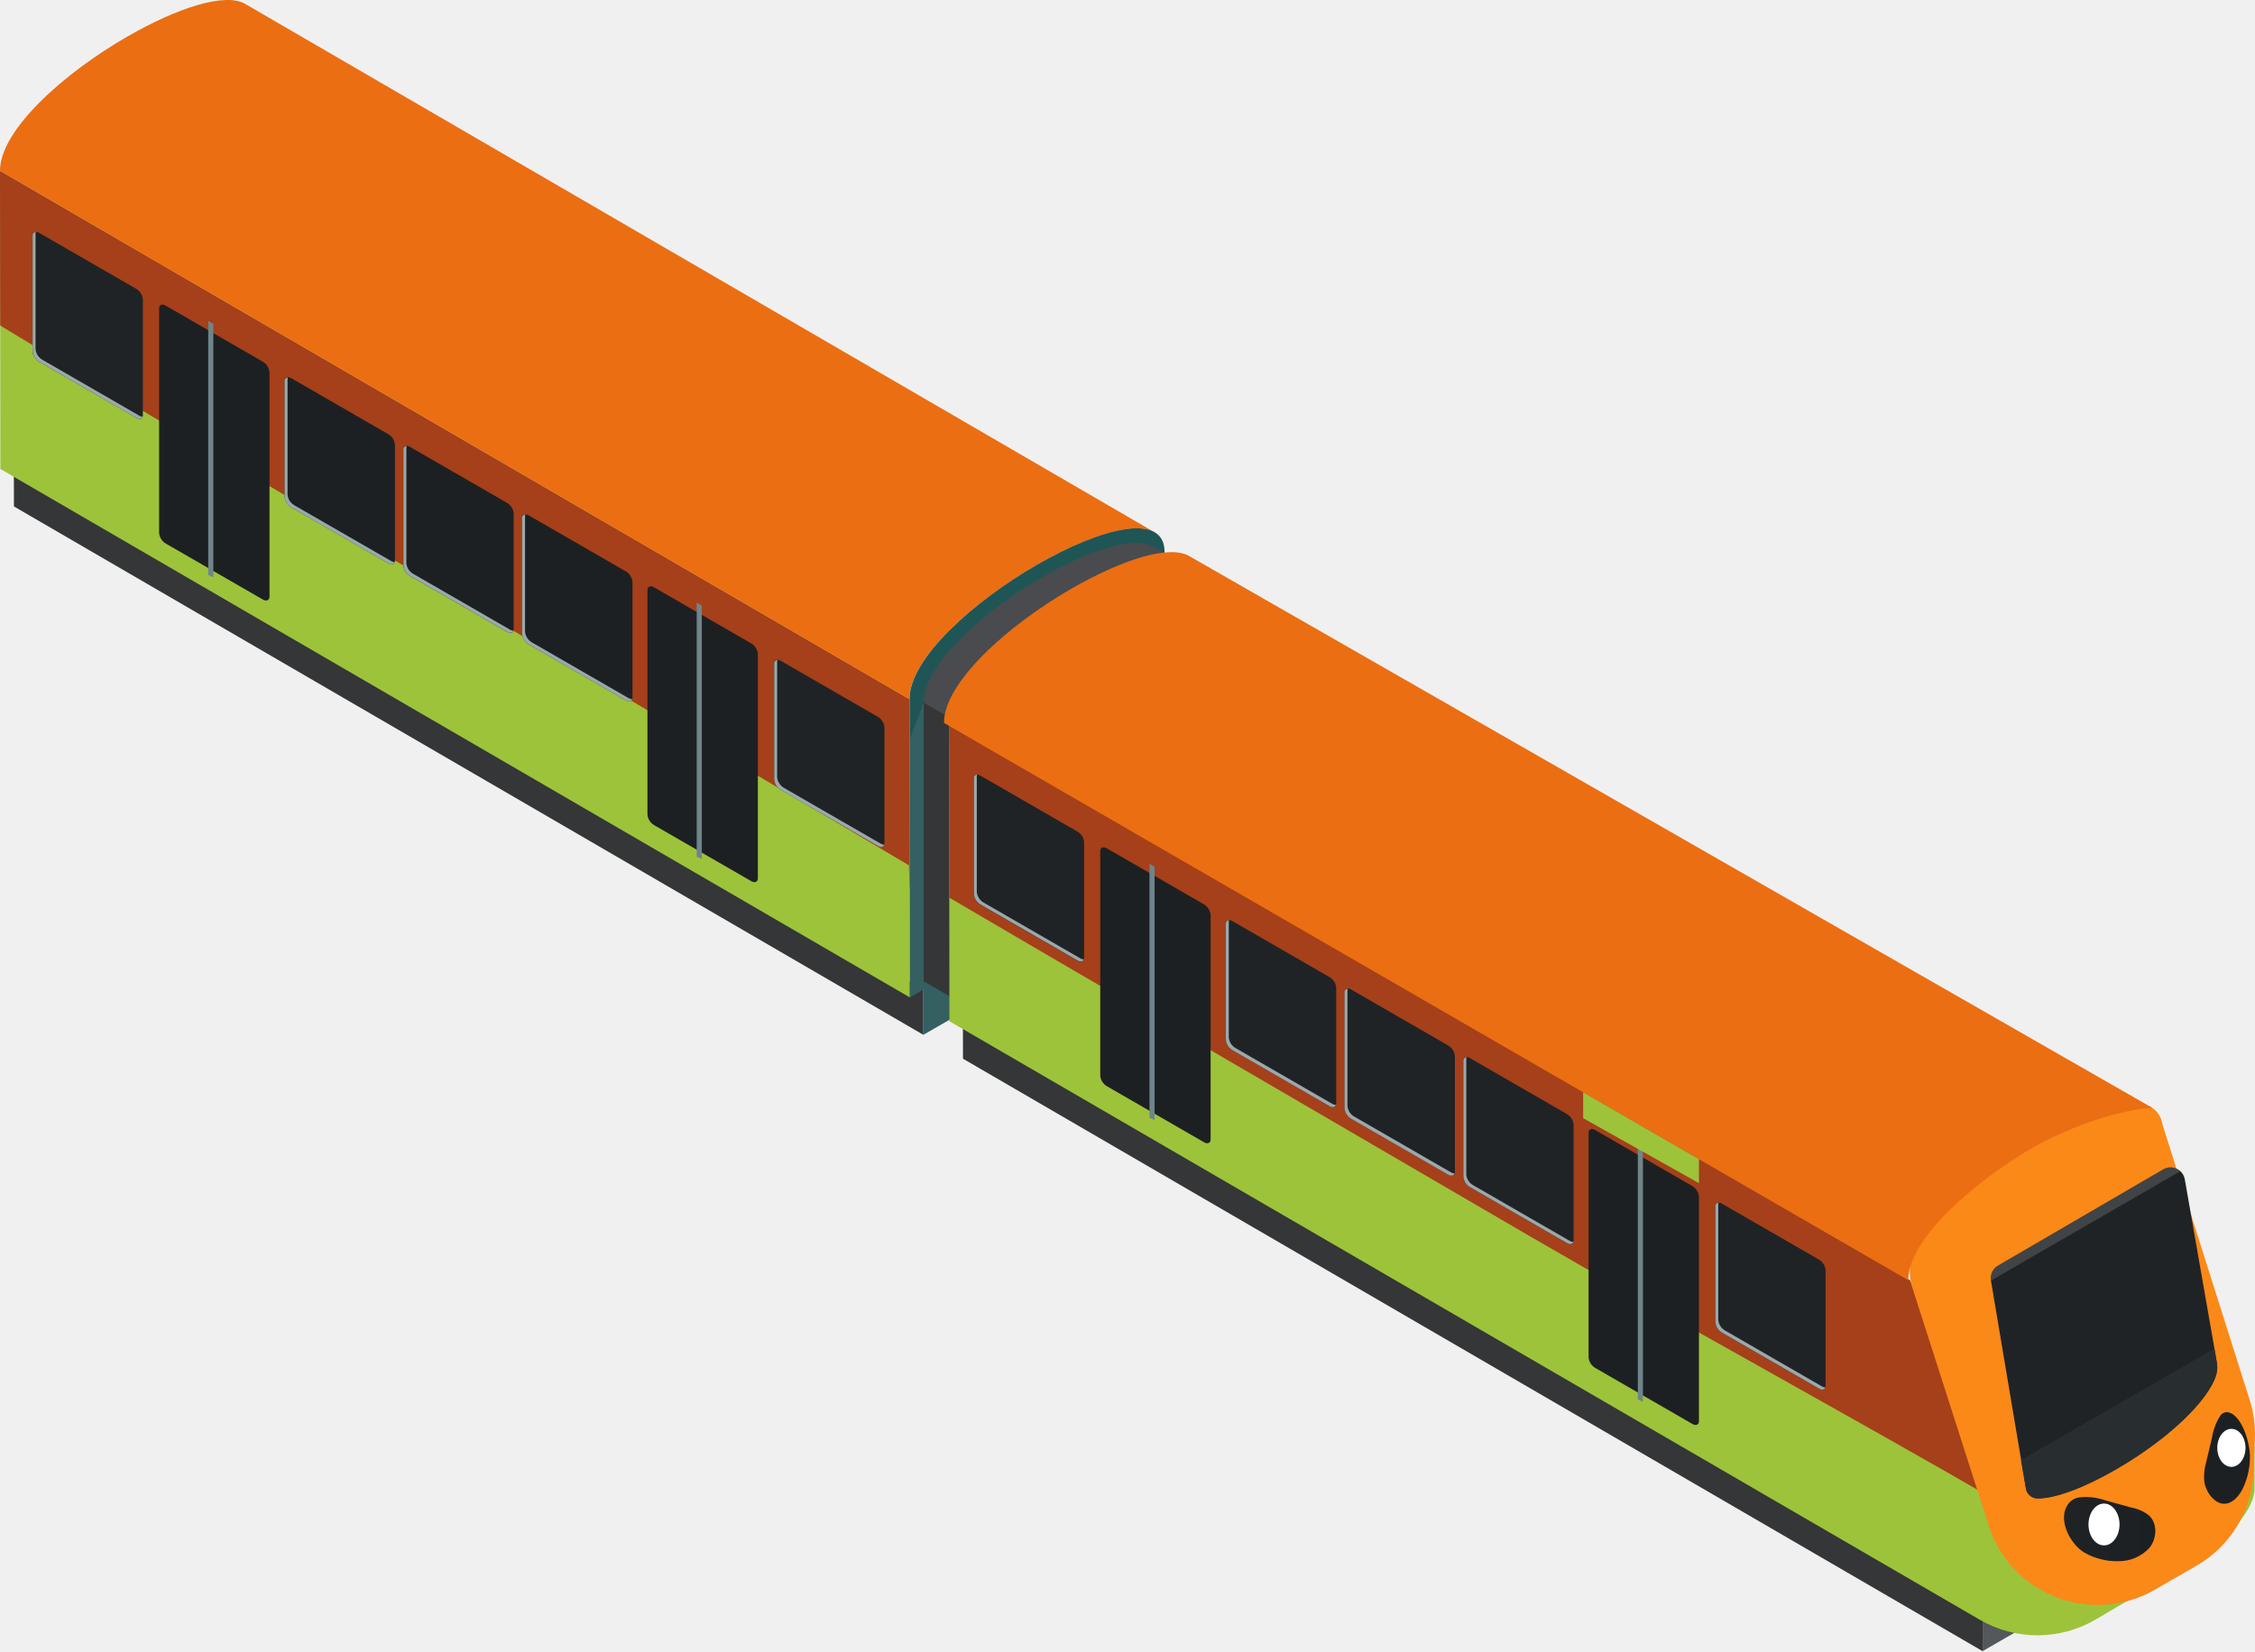
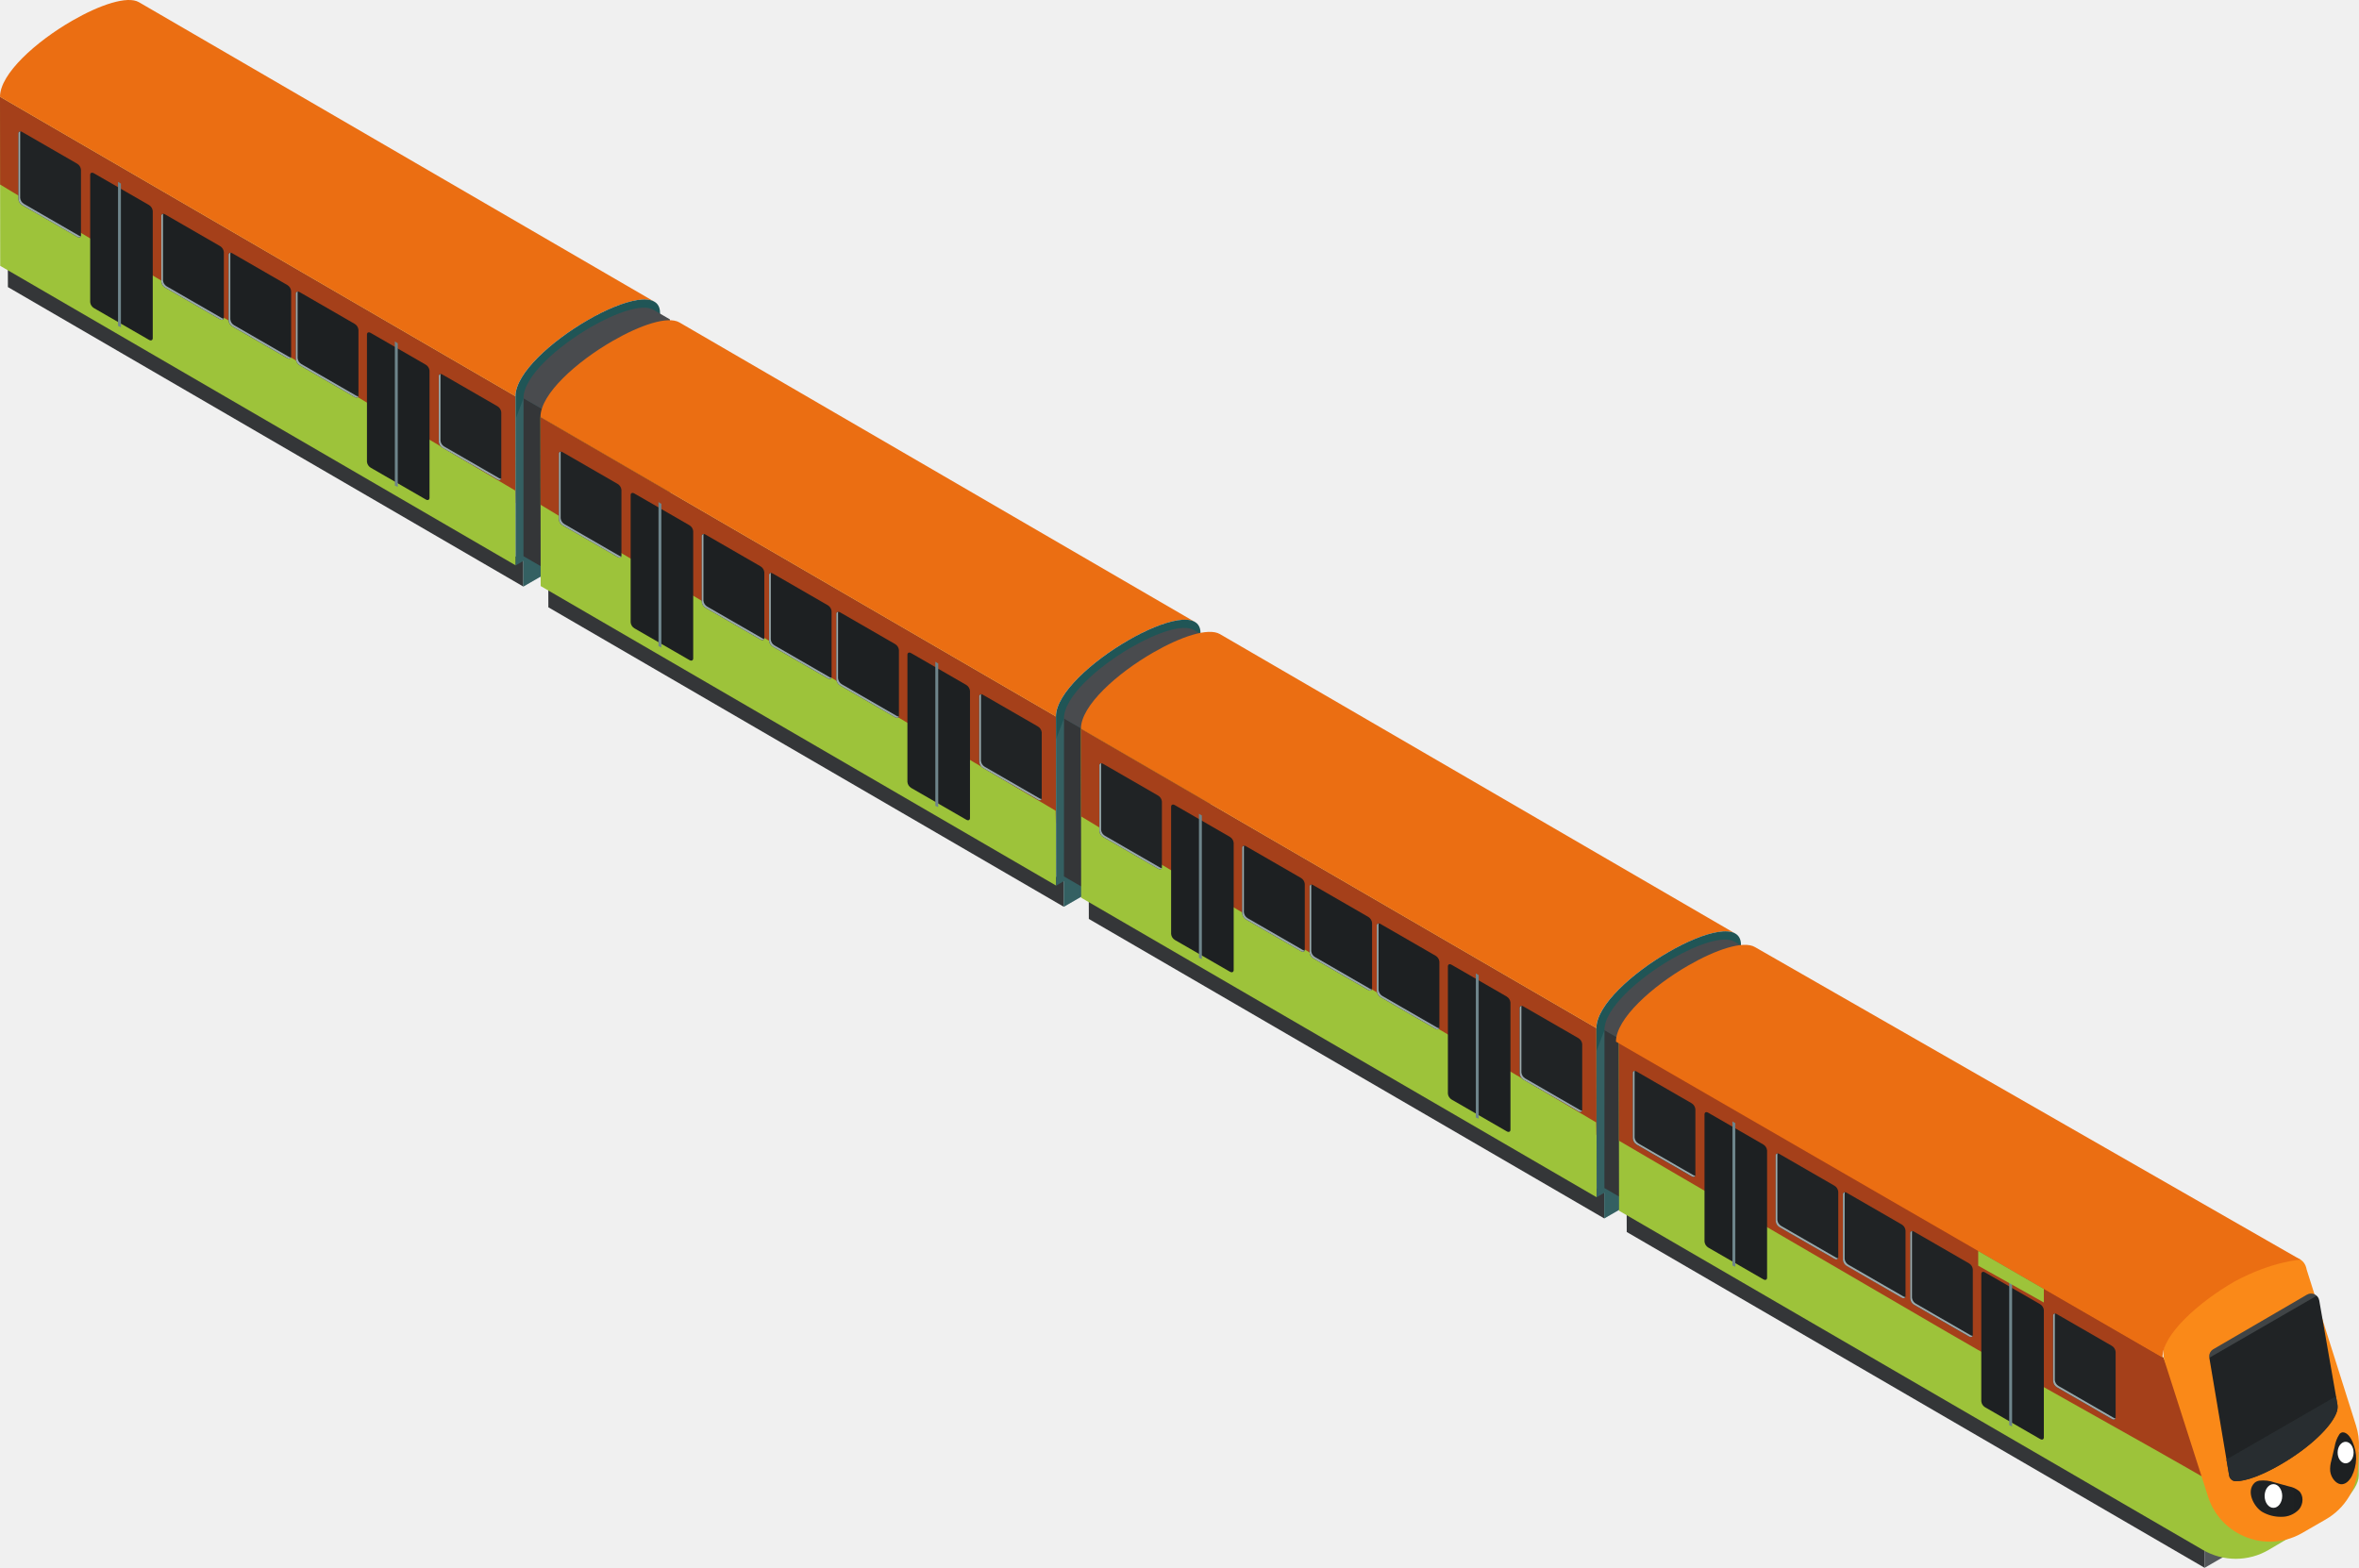
- <svg xmlns="http://www.w3.org/2000/svg" xmlns:xlink="http://www.w3.org/1999/xlink" width="446.935" height="327.366" viewBox="0 0 446.935 327.366">
+ <svg xmlns="http://www.w3.org/2000/svg" xmlns:xlink="http://www.w3.org/1999/xlink" width="824.935" height="548.366" viewBox="0 0 824.935 548.366">
  <defs>
    <linearGradient id="linear-gradient" x1="-18.582" y1="-2.388" x2="-18.592" y2="-2.4" gradientUnits="objectBoundingBox">
      <stop offset="0" stop-color="#494b4e" />
      <stop offset="0.512" stop-color="#797a7e" />
      <stop offset="0.606" stop-color="#76777a" />
      <stop offset="0.723" stop-color="#6a6b6e" />
      <stop offset="0.853" stop-color="#57595b" />
      <stop offset="0.991" stop-color="#3f4244" />
      <stop offset="1" stop-color="#3e4042" />
    </linearGradient>
    <linearGradient id="linear-gradient-2" x1="-12.135" y1="-0.478" x2="-12.133" y2="-0.496" gradientUnits="objectBoundingBox">
      <stop offset="0" stop-color="#202325" />
      <stop offset="1" stop-color="#1d2022" />
    </linearGradient>
    <linearGradient id="linear-gradient-3" x1="-4.675" y1="-0.299" x2="-4.675" y2="-0.306" xlink:href="#linear-gradient-2" />
    <linearGradient id="linear-gradient-4" x1="-41.038" y1="-1.177" x2="-41.017" y2="-1.21" xlink:href="#linear-gradient-2" />
    <linearGradient id="linear-gradient-5" x1="-145.57" y1="-3.157" x2="-147.228" y2="-3.178" gradientUnits="objectBoundingBox">
      <stop offset="0" stop-color="#6e858b" />
      <stop offset="1" stop-color="#8ab0ba" />
    </linearGradient>
    <linearGradient id="linear-gradient-6" x1="-36.608" y1="-0.24" x2="-36.587" y2="-0.273" xlink:href="#linear-gradient-2" />
    <linearGradient id="linear-gradient-7" x1="-50.08" y1="-2.058" x2="-51.738" y2="-2.079" xlink:href="#linear-gradient-5" />
-     <linearGradient id="linear-gradient-8" x1="-14.847" y1="-2.127" x2="-14.846" y2="-2.145" xlink:href="#linear-gradient-2" />
-     <linearGradient id="linear-gradient-9" x1="-5.781" y1="-1.175" x2="-5.781" y2="-1.181" xlink:href="#linear-gradient-2" />
-     <linearGradient id="linear-gradient-10" x1="-49.591" y1="-2.981" x2="-49.57" y2="-3.014" xlink:href="#linear-gradient-2" />
-     <linearGradient id="linear-gradient-11" x1="-329.52" y1="-5.273" x2="-331.178" y2="-5.294" xlink:href="#linear-gradient-5" />
-     <linearGradient id="linear-gradient-12" x1="-45.149" y1="-2.044" x2="-45.128" y2="-2.078" xlink:href="#linear-gradient-2" />
-     <linearGradient id="linear-gradient-13" x1="-234.066" y1="-4.175" x2="-235.723" y2="-4.196" xlink:href="#linear-gradient-5" />
-     <linearGradient id="linear-gradient-14" x1="-25.934" y1="-4.1" x2="-25.94" y2="-4.092" xlink:href="#linear-gradient-2" />
+     <linearGradient id="linear-gradient-22" x1="-14.847" y1="-2.127" x2="-14.846" y2="-2.145" xlink:href="#linear-gradient-2" />
+     <linearGradient id="linear-gradient-23" x1="-5.781" y1="-1.175" x2="-5.781" y2="-1.181" xlink:href="#linear-gradient-2" />
+     <linearGradient id="linear-gradient-24" x1="-49.591" y1="-2.981" x2="-49.57" y2="-3.014" xlink:href="#linear-gradient-2" />
+     <linearGradient id="linear-gradient-25" x1="-329.52" y1="-5.273" x2="-331.178" y2="-5.294" xlink:href="#linear-gradient-5" />
+     <linearGradient id="linear-gradient-26" x1="-45.149" y1="-2.044" x2="-45.128" y2="-2.078" xlink:href="#linear-gradient-2" />
+     <linearGradient id="linear-gradient-27" x1="-234.066" y1="-4.175" x2="-235.723" y2="-4.196" xlink:href="#linear-gradient-5" />
+     <linearGradient id="linear-gradient-28" x1="-25.934" y1="-4.1" x2="-25.94" y2="-4.092" xlink:href="#linear-gradient-2" />
    <clipPath id="clip-path">
      <path id="SVGID" d="M431.513,299.233a2.9,2.9,0,0,0-1.389,2.971l6.924,41.142a2.36,2.36,0,0,0,2.33,2.052c3.462.043,9.3-2.137,15.559-5.77,10.3-5.942,18.316-13.615,19.854-18.766a5.6,5.6,0,0,0,.108-2.457l-6.348-36.27a2.873,2.873,0,0,0-4.274-1.988Z" fill="none" />
    </clipPath>
-     <linearGradient id="linear-gradient-15" x1="-30.049" y1="-10.607" x2="-30.052" y2="-10.594" gradientUnits="objectBoundingBox">
+     <linearGradient id="linear-gradient-29" x1="-30.049" y1="-10.607" x2="-30.052" y2="-10.594" gradientUnits="objectBoundingBox">
      <stop offset="0" stop-color="#2a2f31" />
      <stop offset="1" stop-color="#292f31" />
    </linearGradient>
-     <linearGradient id="linear-gradient-16" x1="0" y1="0.5" x2="1" y2="0.5" xlink:href="#linear-gradient-2" />
-     <linearGradient id="linear-gradient-17" x1="-5.726" y1="0.533" x2="-4.072" y2="0.533" xlink:href="#linear-gradient-2" />
+     <linearGradient id="linear-gradient-30" x1="0" y1="0.5" x2="1" y2="0.5" xlink:href="#linear-gradient-2" />
+     <linearGradient id="linear-gradient-31" x1="-5.726" y1="0.533" x2="-4.072" y2="0.533" xlink:href="#linear-gradient-2" />
  </defs>
-   <g id="Group_4610" data-name="Group 4610" transform="translate(-35.526 -48.324)">
-     <g id="Group_4610-2" data-name="Group 4610">
-       <g id="Group_4079" data-name="Group 4079">
+   <g id="mexicocitytrain" transform="translate(342.474 172.676)">
+     <g id="组_4610" data-name="组 4610">
+       <g id="组_4703" data-name="组 4703" transform="translate(-378 -221)">
        <g id="Group_4057" data-name="Group 4057">
          <path id="Path_1796" data-name="Path 1796" d="M218.53,244.528,38.264,139.78l.025,8.949L218.53,253.476Z" fill="#343638" />
          <path id="Path_1797" data-name="Path 1797" d="M215.767,186.932,35.526,82.184,35.6,141.3,215.868,246.074Z" fill="#9dc33a" />
-           <path id="Path_2897" data-name="Path 2897" d="M102.3,152.618q32.184,19.1,64.371,38.192,24.5,14.537,49,29.068c.052,1.082.081,2.689.1,4.369l.058.033-.063-37.348L35.526,82.184l.039,30.675c4.316,2.589,10.229,6.215,14.546,8.779Q76.2,137.137,102.3,152.618Z" fill="#a5401a" />
+           <path id="路径_2897" data-name="路径 2897" d="M102.3,152.618q32.184,19.1,64.371,38.192,24.5,14.537,49,29.068c.052,1.082.081,2.689.1,4.369l.058.033-.063-37.348L35.526,82.184l.039,30.675c4.316,2.589,10.229,6.215,14.546,8.779Q76.2,137.137,102.3,152.618Z" fill="#a5401a" />
          <path id="Path_1798" data-name="Path 1798" d="M84.126,49.1c-4.031-2.358-13.689.887-23.348,6.464C48.126,62.842,35.5,74.148,35.526,82.184L215.767,186.932c-.025-8.011,12.6-19.317,25.249-26.618,9.658-5.577,19.292-8.8,23.348-6.464Z" fill="#eb6e12" />
          <path id="Path_1799" data-name="Path 1799" d="M266.417,216.87l-.076-59.142c-.025-8.011-12.675-4.741-25.3,2.56-12.65,7.3-25.274,18.607-25.249,26.618l.076,59.142,2.662-1.546v8.974l45.276-26.132-.051-8.949Z" fill="#205556" />
          <path id="Path_1800" data-name="Path 1800" d="M266.417,216.871l-47.811-29.28-2.814,7.4.076,51.081,2.662-1.546v8.949l45.276-26.111-.051-8.949Z" fill="#63787e" opacity="0.3" style="isolation: isolate" />
        </g>
        <g id="Group_4058" data-name="Group 4058">
          <path id="Path_1801" data-name="Path 1801" d="M269.814,217.35l-51.208-29.76-.025,55.26,51.233,29.711Z" fill="#343638" />
          <path id="Path_1802" data-name="Path 1802" d="M269.814,160.035l-5.8-3.372c-3.777-2.205-12.8.837-21.827,6.033-11.811,6.82-23.626,17.387-23.6,24.9l51.208,29.761V160.035Z" fill="url(#linear-gradient)" />
-         </g>
-         <g id="Group_4059" data-name="Group 4059">
-           <path id="Path_1803" data-name="Path 1803" d="M428.507,366.716,226.363,249.243l.025,8.974L428.507,375.69Z" fill="#343638" />
-           <path id="Path_1804" data-name="Path 1804" d="M472.591,350.213l-44.11,25.452v-8.619l44.11-25.452Z" fill="#54585b" />
-           <path id="Path_1805" data-name="Path 1805" d="M482.384,343.408v-8.419l-44.4,26.572-23.915-59.44L223.625,191.647l.076,59.142L427.914,369.444a22.781,22.781,0,0,0,23-.066l18.257-10.749C473.882,356.168,482.384,348.72,482.384,343.408Z" fill="#9dc33a" />
-           <path id="Path_2898" data-name="Path 2898" d="M279.364,258.8q29.587,17.242,59.172,34.491c25.727,15,66.718,37.48,93.253,52.87l-17.717-44.035L223.625,191.647l.044,34.64q10.229,5.989,20.458,11.977Q261.74,248.539,279.364,258.8Z" fill="#a5401a" />
        </g>
        <g id="Group_4078" data-name="Group 4078">
          <g id="Group_4075" data-name="Group 4075">
            <path id="Path_1832" data-name="Path 1832" d="M112.489,160.01l-19.241-11.1a2.718,2.718,0,0,1-1.318-2.079V123.86c0-.735.583-.989,1.318-.558l19.241,11.1a2.722,2.722,0,0,1,1.318,2.079v22.946C113.807,160.187,113.224,160.441,112.489,160.01ZM136.014,173.6l-19.241-11.1a2.718,2.718,0,0,1-1.318-2.079V137.473c0-.735.583-.989,1.318-.558l19.241,11.1a2.721,2.721,0,0,1,1.318,2.08V173.04C137.358,173.775,136.749,174,136.014,173.6Zm23.551,13.59-19.241-11.1a2.718,2.718,0,0,1-1.318-2.079V151.061c0-.735.583-.989,1.318-.558l19.241,11.1a2.72,2.72,0,0,1,1.315,2.082v22.942C160.88,187.337,160.274,187.6,159.565,187.185Z" fill="url(#linear-gradient-2)" />
            <path id="Path_1833" data-name="Path 1833" d="M62.549,131.161l-19.266-11.1a2.718,2.718,0,0,1-1.318-2.079V95.042c0-.735.583-.989,1.318-.558l19.242,11.1a2.722,2.722,0,0,1,1.318,2.079V130.6C63.868,131.342,63.285,131.592,62.549,131.161Zm146.956,84.848-19.241-11.1a2.718,2.718,0,0,1-1.318-2.079V179.885c0-.735.583-.989,1.318-.558l19.241,11.1a2.722,2.722,0,0,1,1.318,2.079v22.942C210.825,216.186,210.24,216.442,209.505,216.009Z" fill="url(#linear-gradient-3)" />
          </g>
          <g id="Group_4076" data-name="Group 4076">
            <path id="Path_1834" data-name="Path 1834" d="M184.408,223.008l-19.241-11.1a2.718,2.718,0,0,1-1.318-2.079v-44.5c0-.735.583-.989,1.318-.558l19.241,11.1a2.718,2.718,0,0,1,1.321,2.083v44.49C185.729,223.183,185.118,223.436,184.408,223.008Z" fill="url(#linear-gradient-4)" />
            <path id="Path_1835" data-name="Path 1835" d="M174.344,168.223c-.253-.127-.482-.3-.735-.456v50.4c.33.152.684.3,1.014.456V168.375A2.688,2.688,0,0,1,174.344,168.223Z" fill="url(#linear-gradient-5)" />
          </g>
          <g id="Group_4077" data-name="Group 4077">
            <path id="Path_1836" data-name="Path 1836" d="M87.622,167.184l-19.241-11.1A2.72,2.72,0,0,1,67.062,154v-44.51c0-.735.583-.989,1.318-.558l19.242,11.1a2.722,2.722,0,0,1,1.318,2.079V166.6C88.939,167.337,88.331,167.592,87.622,167.184Z" fill="url(#linear-gradient-6)" />
            <path id="Path_1837" data-name="Path 1837" d="M77.532,112.377c-.254-.127-.482-.3-.735-.456v50.4c.33.152.684.3,1.014.456V112.531A2.7,2.7,0,0,0,77.532,112.377Z" fill="url(#linear-gradient-7)" />
          </g>
          <path id="Path_1838" data-name="Path 1838" d="M137.282,173.344c-.152.456-.634.583-1.242.253L116.8,162.5a2.718,2.718,0,0,1-1.318-2.079V137.474a.65.65,0,0,1,.557-.73.7.7,0,0,1,.1-.005,1.042,1.042,0,0,0-.076.3v22.946a2.68,2.68,0,0,0,1.318,2.077l19.241,11.1A1.18,1.18,0,0,0,137.282,173.344ZM113.1,159.579l-19.266-11.1a2.718,2.718,0,0,1-1.318-2.079V123.455a.867.867,0,0,1,.076-.3.649.649,0,0,0-.665.633.582.582,0,0,0,.006.1v22.938a2.677,2.677,0,0,0,1.318,2.079l19.241,11.1c.608.355,1.09.228,1.242-.253A1.092,1.092,0,0,1,113.1,159.579ZM63.132,130.73l-19.241-11.1a2.718,2.718,0,0,1-1.318-2.079V94.606a.867.867,0,0,1,.076-.3.649.649,0,0,0-.665.633.582.582,0,0,0,.006.1v22.938a2.679,2.679,0,0,0,1.318,2.083l19.241,11.1c.608.355,1.09.228,1.242-.253A1,1,0,0,1,63.132,130.73Zm97.016,56.024-19.241-11.1a2.718,2.718,0,0,1-1.318-2.079V150.63a.867.867,0,0,1,.076-.3.649.649,0,0,0-.665.633.582.582,0,0,0,.006.1V174a2.677,2.677,0,0,0,1.318,2.079l19.241,11.1c.608.355,1.09.228,1.242-.254a1.429,1.429,0,0,1-.659-.173ZM210.114,215.6l-19.241-11.1a2.718,2.718,0,0,1-1.318-2.079V179.479a.867.867,0,0,1,.076-.3.649.649,0,0,0-.665.633.581.581,0,0,0,.006.1v22.938a2.677,2.677,0,0,0,1.318,2.079l19.241,11.1c.608.355,1.09.228,1.242-.253a1.359,1.359,0,0,1-.66-.175Z" fill="#a7b8ba" opacity="0.9" style="isolation: isolate" />
        </g>
-         <g id="Group_4074" data-name="Group 4074">
-           <g id="Group_4071" data-name="Group 4071">
-             <path id="Path_1824" data-name="Path 1824" d="M299.043,267.622l-19.241-11.1a2.718,2.718,0,0,1-1.318-2.079V231.5c0-.735.583-.989,1.318-.558l19.241,11.1a2.722,2.722,0,0,1,1.318,2.079v22.942C300.36,267.773,299.752,268.028,299.043,267.622Zm23.525,13.562-19.241-11.1a2.718,2.718,0,0,1-1.318-2.079V245.06c0-.735.583-.989,1.318-.558l19.241,11.1a2.722,2.722,0,0,1,1.318,2.079v22.942c0,.739-.584.993-1.319.562Zm23.524,13.589-19.241-11.1a2.718,2.718,0,0,1-1.318-2.079V258.648c0-.735.583-.989,1.318-.558l19.241,11.1a2.722,2.722,0,0,1,1.318,2.079v22.942C347.411,294.95,346.828,295.2,346.092,294.773Z" fill="url(#linear-gradient-8)" />
-             <path id="Path_1825" data-name="Path 1825" d="M249.077,238.773l-19.241-11.1a2.718,2.718,0,0,1-1.318-2.079V202.649c0-.735.583-.989,1.318-.558l19.241,11.1a2.722,2.722,0,0,1,1.318,2.079v22.946C250.4,238.951,249.812,239.2,249.077,238.773Zm146.956,84.848-19.241-11.1a2.718,2.718,0,0,1-1.318-2.079V287.5c0-.735.583-.989,1.318-.558l19.241,11.1a2.722,2.722,0,0,1,1.318,2.079V323.06c.026.738-.583.992-1.318.561Z" fill="url(#linear-gradient-9)" />
+       </g>
+       <g id="组_4702" data-name="组 4702" transform="translate(-189 -109)">
+         <g id="Group_4057-2" data-name="Group 4057">
+           <path id="Path_1796-2" data-name="Path 1796" d="M218.53,244.528,38.264,139.78l.025,8.949L218.53,253.476Z" fill="#343638" />
+           <path id="Path_1797-2" data-name="Path 1797" d="M215.767,186.932,35.526,82.184,35.6,141.3,215.868,246.074Z" fill="#9dc33a" />
+           <path id="路径_2897-2" data-name="路径 2897" d="M102.3,152.618q32.184,19.1,64.371,38.192,24.5,14.537,49,29.068c.052,1.082.081,2.689.1,4.369l.058.033-.063-37.348L35.526,82.184l.039,30.675c4.316,2.589,10.229,6.215,14.546,8.779Q76.2,137.137,102.3,152.618Z" fill="#a5401a" />
+           <path id="Path_1798-2" data-name="Path 1798" d="M84.126,49.1c-4.031-2.358-13.689.887-23.348,6.464C48.126,62.842,35.5,74.148,35.526,82.184L215.767,186.932c-.025-8.011,12.6-19.317,25.249-26.618,9.658-5.577,19.292-8.8,23.348-6.464Z" fill="#eb6e12" />
+           <path id="Path_1799-2" data-name="Path 1799" d="M266.417,216.87l-.076-59.142c-.025-8.011-12.675-4.741-25.3,2.56-12.65,7.3-25.274,18.607-25.249,26.618l.076,59.142,2.662-1.546v8.974l45.276-26.132-.051-8.949Z" fill="#205556" />
+           <path id="Path_1800-2" data-name="Path 1800" d="M266.417,216.871l-47.811-29.28-2.814,7.4.076,51.081,2.662-1.546v8.949l45.276-26.111-.051-8.949Z" fill="#63787e" opacity="0.3" style="isolation: isolate" />
+         </g>
+         <g id="Group_4058-2" data-name="Group 4058">
+           <path id="Path_1801-2" data-name="Path 1801" d="M269.814,217.35l-51.208-29.76-.025,55.26,51.233,29.711Z" fill="#343638" />
+           <path id="Path_1802-2" data-name="Path 1802" d="M269.814,160.035l-5.8-3.372c-3.777-2.205-12.8.837-21.827,6.033-11.811,6.82-23.626,17.387-23.6,24.9l51.208,29.761V160.035Z" fill="url(#linear-gradient)" />
+         </g>
+         <g id="Group_4078-2" data-name="Group 4078">
+           <g id="Group_4075-2" data-name="Group 4075">
+             <path id="Path_1832-2" data-name="Path 1832" d="M112.489,160.01l-19.241-11.1a2.718,2.718,0,0,1-1.318-2.079V123.86c0-.735.583-.989,1.318-.558l19.241,11.1a2.722,2.722,0,0,1,1.318,2.079v22.946C113.807,160.187,113.224,160.441,112.489,160.01ZM136.014,173.6l-19.241-11.1a2.718,2.718,0,0,1-1.318-2.079V137.473c0-.735.583-.989,1.318-.558l19.241,11.1a2.721,2.721,0,0,1,1.318,2.08V173.04C137.358,173.775,136.749,174,136.014,173.6Zm23.551,13.59-19.241-11.1a2.718,2.718,0,0,1-1.318-2.079V151.061c0-.735.583-.989,1.318-.558l19.241,11.1a2.72,2.72,0,0,1,1.315,2.082v22.942C160.88,187.337,160.274,187.6,159.565,187.185Z" fill="url(#linear-gradient-2)" />
+             <path id="Path_1833-2" data-name="Path 1833" d="M62.549,131.161l-19.266-11.1a2.718,2.718,0,0,1-1.318-2.079V95.042c0-.735.583-.989,1.318-.558l19.242,11.1a2.722,2.722,0,0,1,1.318,2.079V130.6C63.868,131.342,63.285,131.592,62.549,131.161Zm146.956,84.848-19.241-11.1a2.718,2.718,0,0,1-1.318-2.079V179.885c0-.735.583-.989,1.318-.558l19.241,11.1a2.722,2.722,0,0,1,1.318,2.079v22.942C210.825,216.186,210.24,216.442,209.505,216.009Z" fill="url(#linear-gradient-3)" />
          </g>
-           <g id="Group_4072" data-name="Group 4072">
-             <path id="Path_1826" data-name="Path 1826" d="M370.936,330.617l-19.241-11.1a2.718,2.718,0,0,1-1.318-2.079V272.92c0-.735.583-.989,1.318-.558l19.241,11.1a2.722,2.722,0,0,1,1.318,2.079v44.49C372.254,330.8,371.671,331.048,370.936,330.617Z" fill="url(#linear-gradient-10)" />
-             <path id="Path_1827" data-name="Path 1827" d="M360.872,275.835c-.253-.127-.482-.3-.735-.456v50.4c.33.152.684.3,1.014.456V275.962A2.919,2.919,0,0,0,360.872,275.835Z" fill="url(#linear-gradient-11)" />
+           <g id="Group_4076-2" data-name="Group 4076">
+             <path id="Path_1834-2" data-name="Path 1834" d="M184.408,223.008l-19.241-11.1a2.718,2.718,0,0,1-1.318-2.079v-44.5c0-.735.583-.989,1.318-.558l19.241,11.1a2.718,2.718,0,0,1,1.321,2.083v44.49C185.729,223.183,185.118,223.436,184.408,223.008Z" fill="url(#linear-gradient-4)" />
+             <path id="Path_1835-2" data-name="Path 1835" d="M174.344,168.223c-.253-.127-.482-.3-.735-.456v50.4c.33.152.684.3,1.014.456V168.375A2.688,2.688,0,0,1,174.344,168.223Z" fill="url(#linear-gradient-5)" />
          </g>
-           <g id="Group_4073" data-name="Group 4073">
-             <path id="Path_1828" data-name="Path 1828" d="M274.148,274.77l-19.241-11.1a2.718,2.718,0,0,1-1.318-2.079V217.073c0-.735.583-.989,1.318-.558l19.241,11.1a2.718,2.718,0,0,1,1.321,2.083v44.49C275.469,274.948,274.883,275.2,274.148,274.77Z" fill="url(#linear-gradient-12)" />
-             <path id="Path_1829" data-name="Path 1829" d="M264.084,219.992c-.254-.127-.482-.3-.735-.456v50.4c.33.152.684.3,1.014.456V220.115A2.882,2.882,0,0,0,264.084,219.992Z" fill="url(#linear-gradient-13)" />
+           <g id="Group_4077-2" data-name="Group 4077">
+             <path id="Path_1836-2" data-name="Path 1836" d="M87.622,167.184l-19.241-11.1A2.72,2.72,0,0,1,67.062,154v-44.51c0-.735.583-.989,1.318-.558l19.242,11.1a2.722,2.722,0,0,1,1.318,2.079V166.6C88.939,167.337,88.331,167.592,87.622,167.184Z" fill="url(#linear-gradient-6)" />
+             <path id="Path_1837-2" data-name="Path 1837" d="M77.532,112.377c-.254-.127-.482-.3-.735-.456v50.4c.33.152.684.3,1.014.456V112.531A2.7,2.7,0,0,0,77.532,112.377Z" fill="url(#linear-gradient-7)" />
          </g>
-           <path id="Path_1831" data-name="Path 1831" d="M323.81,280.957c-.152.456-.634.583-1.242.254l-19.241-11.1a2.718,2.718,0,0,1-1.318-2.079V245.086a.65.65,0,0,1,.557-.73.7.7,0,0,1,.1-.005,1.041,1.041,0,0,0-.076.3v22.942a2.677,2.677,0,0,0,1.318,2.079l19.241,11.1A1.435,1.435,0,0,0,323.81,280.957Zm-24.184-13.765-19.241-11.1a2.718,2.718,0,0,1-1.318-2.079V231.067a.868.868,0,0,1,.076-.3.649.649,0,0,0-.665.633.581.581,0,0,0,.006.1v22.942a2.677,2.677,0,0,0,1.318,2.079l19.241,11.1c.608.355,1.09.228,1.242-.253a1.436,1.436,0,0,1-.66-.179Zm-49.941-28.849-19.241-11.1a2.718,2.718,0,0,1-1.318-2.079V202.193a.867.867,0,0,1,.076-.3.649.649,0,0,0-.665.633.581.581,0,0,0,.006.1v22.938a2.677,2.677,0,0,0,1.318,2.079l19.242,11.1c.608.355,1.09.228,1.242-.253A.939.939,0,0,1,249.685,238.343ZM346.7,294.367l-19.241-11.1a2.718,2.718,0,0,1-1.318-2.079V258.217a.867.867,0,0,1,.076-.3.649.649,0,0,0-.665.633.581.581,0,0,0,.006.1v22.942a2.677,2.677,0,0,0,1.318,2.079l19.241,11.1c.608.355,1.09.228,1.242-.253A1.1,1.1,0,0,1,346.7,294.367Zm49.94,28.821-19.24-11.1a2.718,2.718,0,0,1-1.318-2.079V287.066a.868.868,0,0,1,.076-.3.649.649,0,0,0-.665.633.581.581,0,0,0,.006.1v22.938a2.677,2.677,0,0,0,1.318,2.079l19.241,11.1c.608.355,1.09.228,1.242-.253a1.178,1.178,0,0,1-.662-.175Z" fill="#a7b8ba" opacity="0.9" style="isolation: isolate" />
+           <path id="Path_1838-2" data-name="Path 1838" d="M137.282,173.344c-.152.456-.634.583-1.242.253L116.8,162.5a2.718,2.718,0,0,1-1.318-2.079V137.474a.65.65,0,0,1,.557-.73.7.7,0,0,1,.1-.005,1.042,1.042,0,0,0-.076.3v22.946a2.68,2.68,0,0,0,1.318,2.077l19.241,11.1A1.18,1.18,0,0,0,137.282,173.344ZM113.1,159.579l-19.266-11.1a2.718,2.718,0,0,1-1.318-2.079V123.455a.867.867,0,0,1,.076-.3.649.649,0,0,0-.665.633.582.582,0,0,0,.006.1v22.938a2.677,2.677,0,0,0,1.318,2.079l19.241,11.1c.608.355,1.09.228,1.242-.253A1.092,1.092,0,0,1,113.1,159.579ZM63.132,130.73l-19.241-11.1a2.718,2.718,0,0,1-1.318-2.079V94.606a.867.867,0,0,1,.076-.3.649.649,0,0,0-.665.633.582.582,0,0,0,.006.1v22.938a2.679,2.679,0,0,0,1.318,2.083l19.241,11.1c.608.355,1.09.228,1.242-.253A1,1,0,0,1,63.132,130.73Zm97.016,56.024-19.241-11.1a2.718,2.718,0,0,1-1.318-2.079V150.63a.867.867,0,0,1,.076-.3.649.649,0,0,0-.665.633.582.582,0,0,0,.006.1V174a2.677,2.677,0,0,0,1.318,2.079l19.241,11.1c.608.355,1.09.228,1.242-.254a1.429,1.429,0,0,1-.659-.173ZM210.114,215.6l-19.241-11.1a2.718,2.718,0,0,1-1.318-2.079V179.479a.867.867,0,0,1,.076-.3.649.649,0,0,0-.665.633.581.581,0,0,0,.006.1v22.938a2.677,2.677,0,0,0,1.318,2.079l19.241,11.1c.608.355,1.09.228,1.242-.253a1.359,1.359,0,0,1-.66-.175Z" fill="#a7b8ba" opacity="0.9" style="isolation: isolate" />
        </g>
      </g>
-       <path id="Path_2899" data-name="Path 2899" d="M482.442,333.605a22.544,22.544,0,0,0-1.033-7.729l-17.244-54.491c-1.394-7.732-12.523-4.183-25.173,3.093-10.334,5.963-20.651,14.6-24.069,21.931a9.889,9.889,0,0,0-.377,7.19l15.171,47.288A22.344,22.344,0,0,0,440.6,363.843l.194.1a22.567,22.567,0,0,0,21.769-.427l8.361-4.82a22.518,22.518,0,0,0,11.237-18.535Q482.305,336.885,482.442,333.605Z" fill="#fa8918" />
+       <g id="组_4701" data-name="组 4701">
+         <g id="Group_4057-3" data-name="Group 4057">
+           <path id="Path_1796-3" data-name="Path 1796" d="M218.53,244.528,38.264,139.78l.025,8.949L218.53,253.476Z" fill="#343638" />
+           <path id="Path_1797-3" data-name="Path 1797" d="M215.767,186.932,35.526,82.184,35.6,141.3,215.868,246.074Z" fill="#9dc33a" />
+           <path id="路径_2897-3" data-name="路径 2897" d="M102.3,152.618q32.184,19.1,64.371,38.192,24.5,14.537,49,29.068c.052,1.082.081,2.689.1,4.369l.058.033-.063-37.348L35.526,82.184l.039,30.675c4.316,2.589,10.229,6.215,14.546,8.779Q76.2,137.137,102.3,152.618Z" fill="#a5401a" />
+           <path id="Path_1798-3" data-name="Path 1798" d="M84.126,49.1c-4.031-2.358-13.689.887-23.348,6.464C48.126,62.842,35.5,74.148,35.526,82.184L215.767,186.932c-.025-8.011,12.6-19.317,25.249-26.618,9.658-5.577,19.292-8.8,23.348-6.464Z" fill="#eb6e12" />
+           <path id="Path_1799-3" data-name="Path 1799" d="M266.417,216.87l-.076-59.142c-.025-8.011-12.675-4.741-25.3,2.56-12.65,7.3-25.274,18.607-25.249,26.618l.076,59.142,2.662-1.546v8.974l45.276-26.132-.051-8.949Z" fill="#205556" />
+           <path id="Path_1800-3" data-name="Path 1800" d="M266.417,216.871l-47.811-29.28-2.814,7.4.076,51.081,2.662-1.546v8.949l45.276-26.111-.051-8.949Z" fill="#63787e" opacity="0.3" style="isolation: isolate" />
+         </g>
+         <g id="Group_4058-3" data-name="Group 4058">
+           <path id="Path_1801-3" data-name="Path 1801" d="M269.814,217.35l-51.208-29.76-.025,55.26,51.233,29.711Z" fill="#343638" />
+           <path id="Path_1802-3" data-name="Path 1802" d="M269.814,160.035l-5.8-3.372c-3.777-2.205-12.8.837-21.827,6.033-11.811,6.82-23.626,17.387-23.6,24.9l51.208,29.761V160.035Z" fill="url(#linear-gradient)" />
+         </g>
+         <g id="Group_4078-3" data-name="Group 4078">
+           <g id="Group_4075-3" data-name="Group 4075">
+             <path id="Path_1832-3" data-name="Path 1832" d="M112.489,160.01l-19.241-11.1a2.718,2.718,0,0,1-1.318-2.079V123.86c0-.735.583-.989,1.318-.558l19.241,11.1a2.722,2.722,0,0,1,1.318,2.079v22.946C113.807,160.187,113.224,160.441,112.489,160.01ZM136.014,173.6l-19.241-11.1a2.718,2.718,0,0,1-1.318-2.079V137.473c0-.735.583-.989,1.318-.558l19.241,11.1a2.721,2.721,0,0,1,1.318,2.08V173.04C137.358,173.775,136.749,174,136.014,173.6Zm23.551,13.59-19.241-11.1a2.718,2.718,0,0,1-1.318-2.079V151.061c0-.735.583-.989,1.318-.558l19.241,11.1a2.72,2.72,0,0,1,1.315,2.082v22.942C160.88,187.337,160.274,187.6,159.565,187.185Z" fill="url(#linear-gradient-2)" />
+             <path id="Path_1833-3" data-name="Path 1833" d="M62.549,131.161l-19.266-11.1a2.718,2.718,0,0,1-1.318-2.079V95.042c0-.735.583-.989,1.318-.558l19.242,11.1a2.722,2.722,0,0,1,1.318,2.079V130.6C63.868,131.342,63.285,131.592,62.549,131.161Zm146.956,84.848-19.241-11.1a2.718,2.718,0,0,1-1.318-2.079V179.885c0-.735.583-.989,1.318-.558l19.241,11.1a2.722,2.722,0,0,1,1.318,2.079v22.942C210.825,216.186,210.24,216.442,209.505,216.009Z" fill="url(#linear-gradient-3)" />
+           </g>
+           <g id="Group_4076-3" data-name="Group 4076">
+             <path id="Path_1834-3" data-name="Path 1834" d="M184.408,223.008l-19.241-11.1a2.718,2.718,0,0,1-1.318-2.079v-44.5c0-.735.583-.989,1.318-.558l19.241,11.1a2.718,2.718,0,0,1,1.321,2.083v44.49C185.729,223.183,185.118,223.436,184.408,223.008Z" fill="url(#linear-gradient-4)" />
+             <path id="Path_1835-3" data-name="Path 1835" d="M174.344,168.223c-.253-.127-.482-.3-.735-.456v50.4c.33.152.684.3,1.014.456V168.375A2.688,2.688,0,0,1,174.344,168.223Z" fill="url(#linear-gradient-5)" />
+           </g>
+           <g id="Group_4077-3" data-name="Group 4077">
+             <path id="Path_1836-3" data-name="Path 1836" d="M87.622,167.184l-19.241-11.1A2.72,2.72,0,0,1,67.062,154v-44.51c0-.735.583-.989,1.318-.558l19.242,11.1a2.722,2.722,0,0,1,1.318,2.079V166.6C88.939,167.337,88.331,167.592,87.622,167.184Z" fill="url(#linear-gradient-6)" />
+             <path id="Path_1837-3" data-name="Path 1837" d="M77.532,112.377c-.254-.127-.482-.3-.735-.456v50.4c.33.152.684.3,1.014.456V112.531A2.7,2.7,0,0,0,77.532,112.377Z" fill="url(#linear-gradient-7)" />
+           </g>
+           <path id="Path_1838-3" data-name="Path 1838" d="M137.282,173.344c-.152.456-.634.583-1.242.253L116.8,162.5a2.718,2.718,0,0,1-1.318-2.079V137.474a.65.65,0,0,1,.557-.73.7.7,0,0,1,.1-.005,1.042,1.042,0,0,0-.076.3v22.946a2.68,2.68,0,0,0,1.318,2.077l19.241,11.1A1.18,1.18,0,0,0,137.282,173.344ZM113.1,159.579l-19.266-11.1a2.718,2.718,0,0,1-1.318-2.079V123.455a.867.867,0,0,1,.076-.3.649.649,0,0,0-.665.633.582.582,0,0,0,.006.1v22.938a2.677,2.677,0,0,0,1.318,2.079l19.241,11.1c.608.355,1.09.228,1.242-.253A1.092,1.092,0,0,1,113.1,159.579ZM63.132,130.73l-19.241-11.1a2.718,2.718,0,0,1-1.318-2.079V94.606a.867.867,0,0,1,.076-.3.649.649,0,0,0-.665.633.582.582,0,0,0,.006.1v22.938a2.679,2.679,0,0,0,1.318,2.083l19.241,11.1c.608.355,1.09.228,1.242-.253A1,1,0,0,1,63.132,130.73Zm97.016,56.024-19.241-11.1a2.718,2.718,0,0,1-1.318-2.079V150.63a.867.867,0,0,1,.076-.3.649.649,0,0,0-.665.633.582.582,0,0,0,.006.1V174a2.677,2.677,0,0,0,1.318,2.079l19.241,11.1c.608.355,1.09.228,1.242-.254a1.429,1.429,0,0,1-.659-.173ZM210.114,215.6l-19.241-11.1a2.718,2.718,0,0,1-1.318-2.079V179.479a.867.867,0,0,1,.076-.3.649.649,0,0,0-.665.633.581.581,0,0,0,.006.1v22.938a2.677,2.677,0,0,0,1.318,2.079l19.241,11.1c.608.355,1.09.228,1.242-.253a1.359,1.359,0,0,1-.66-.175Z" fill="#a7b8ba" opacity="0.9" style="isolation: isolate" />
+         </g>
+       </g>
+       <g id="Group_4059" data-name="Group 4059">
+         <path id="Path_1803" data-name="Path 1803" d="M428.507,366.716,226.363,249.243l.025,8.974L428.507,375.69Z" fill="#343638" />
+         <path id="Path_1804" data-name="Path 1804" d="M472.591,350.213l-44.11,25.452v-8.619l44.11-25.452Z" fill="#54585b" />
+         <path id="Path_1805" data-name="Path 1805" d="M482.384,343.408v-8.419l-44.4,26.572-23.915-59.44L223.625,191.647l.076,59.142L427.914,369.444a22.781,22.781,0,0,0,23-.066l18.257-10.749C473.882,356.168,482.384,348.72,482.384,343.408Z" fill="#9dc33a" />
+         <path id="路径_2898" data-name="路径 2898" d="M279.364,258.8q29.587,17.242,59.172,34.491c25.727,15,66.718,37.48,93.253,52.87l-17.717-44.035L223.625,191.647l.044,34.64q10.229,5.989,20.458,11.977Q261.74,248.539,279.364,258.8Z" fill="#a5401a" />
+       </g>
+       <g id="Group_4074" data-name="Group 4074">
+         <g id="Group_4071" data-name="Group 4071">
+           <path id="Path_1824" data-name="Path 1824" d="M299.043,267.622l-19.241-11.1a2.718,2.718,0,0,1-1.318-2.079V231.5c0-.735.583-.989,1.318-.558l19.241,11.1a2.722,2.722,0,0,1,1.318,2.079v22.942C300.36,267.773,299.752,268.028,299.043,267.622Zm23.525,13.562-19.241-11.1a2.718,2.718,0,0,1-1.318-2.079V245.06c0-.735.583-.989,1.318-.558l19.241,11.1a2.722,2.722,0,0,1,1.318,2.079v22.942c0,.739-.584.993-1.319.562Zm23.524,13.589-19.241-11.1a2.718,2.718,0,0,1-1.318-2.079V258.648c0-.735.583-.989,1.318-.558l19.241,11.1a2.722,2.722,0,0,1,1.318,2.079v22.942C347.411,294.95,346.828,295.2,346.092,294.773Z" fill="url(#linear-gradient-22)" />
+           <path id="Path_1825" data-name="Path 1825" d="M249.077,238.773l-19.241-11.1a2.718,2.718,0,0,1-1.318-2.079V202.649c0-.735.583-.989,1.318-.558l19.241,11.1a2.722,2.722,0,0,1,1.318,2.079v22.946C250.4,238.951,249.812,239.2,249.077,238.773Zm146.956,84.848-19.241-11.1a2.718,2.718,0,0,1-1.318-2.079V287.5c0-.735.583-.989,1.318-.558l19.241,11.1a2.722,2.722,0,0,1,1.318,2.079V323.06c.026.738-.583.992-1.318.561Z" fill="url(#linear-gradient-23)" />
+         </g>
+         <g id="Group_4072" data-name="Group 4072">
+           <path id="Path_1826" data-name="Path 1826" d="M370.936,330.617l-19.241-11.1a2.718,2.718,0,0,1-1.318-2.079V272.92c0-.735.583-.989,1.318-.558l19.241,11.1a2.722,2.722,0,0,1,1.318,2.079v44.49C372.254,330.8,371.671,331.048,370.936,330.617Z" fill="url(#linear-gradient-24)" />
+           <path id="Path_1827" data-name="Path 1827" d="M360.872,275.835c-.253-.127-.482-.3-.735-.456v50.4c.33.152.684.3,1.014.456V275.962A2.919,2.919,0,0,0,360.872,275.835Z" fill="url(#linear-gradient-25)" />
+         </g>
+         <g id="Group_4073" data-name="Group 4073">
+           <path id="Path_1828" data-name="Path 1828" d="M274.148,274.77l-19.241-11.1a2.718,2.718,0,0,1-1.318-2.079V217.073c0-.735.583-.989,1.318-.558l19.241,11.1a2.718,2.718,0,0,1,1.321,2.083v44.49C275.469,274.948,274.883,275.2,274.148,274.77Z" fill="url(#linear-gradient-26)" />
+           <path id="Path_1829" data-name="Path 1829" d="M264.084,219.992c-.254-.127-.482-.3-.735-.456v50.4c.33.152.684.3,1.014.456V220.115A2.882,2.882,0,0,0,264.084,219.992Z" fill="url(#linear-gradient-27)" />
+         </g>
+         <path id="Path_1831" data-name="Path 1831" d="M323.81,280.957c-.152.456-.634.583-1.242.254l-19.241-11.1a2.718,2.718,0,0,1-1.318-2.079V245.086a.65.65,0,0,1,.557-.73.7.7,0,0,1,.1-.005,1.041,1.041,0,0,0-.076.3v22.942a2.677,2.677,0,0,0,1.318,2.079l19.241,11.1A1.435,1.435,0,0,0,323.81,280.957Zm-24.184-13.765-19.241-11.1a2.718,2.718,0,0,1-1.318-2.079V231.067a.868.868,0,0,1,.076-.3.649.649,0,0,0-.665.633.581.581,0,0,0,.006.1v22.942a2.677,2.677,0,0,0,1.318,2.079l19.241,11.1c.608.355,1.09.228,1.242-.253a1.436,1.436,0,0,1-.66-.179Zm-49.941-28.849-19.241-11.1a2.718,2.718,0,0,1-1.318-2.079V202.193a.867.867,0,0,1,.076-.3.649.649,0,0,0-.665.633.581.581,0,0,0,.006.1v22.938a2.677,2.677,0,0,0,1.318,2.079l19.242,11.1c.608.355,1.09.228,1.242-.253A.939.939,0,0,1,249.685,238.343ZM346.7,294.367l-19.241-11.1a2.718,2.718,0,0,1-1.318-2.079V258.217a.867.867,0,0,1,.076-.3.649.649,0,0,0-.665.633.581.581,0,0,0,.006.1v22.942a2.677,2.677,0,0,0,1.318,2.079l19.241,11.1c.608.355,1.09.228,1.242-.253A1.1,1.1,0,0,1,346.7,294.367Zm49.94,28.821-19.24-11.1a2.718,2.718,0,0,1-1.318-2.079V287.066a.868.868,0,0,1,.076-.3.649.649,0,0,0-.665.633.581.581,0,0,0,.006.1v22.938a2.677,2.677,0,0,0,1.318,2.079l19.241,11.1c.608.355,1.09.228,1.242-.253a1.178,1.178,0,0,1-.662-.175Z" fill="#a7b8ba" opacity="0.9" style="isolation: isolate" />
+       </g>
+       <path id="路径_2899" data-name="路径 2899" d="M482.442,333.605a22.544,22.544,0,0,0-1.033-7.729l-17.244-54.491c-1.394-7.732-12.523-4.183-25.173,3.093-10.334,5.963-20.651,14.6-24.069,21.931a9.889,9.889,0,0,0-.377,7.19l15.171,47.288A22.344,22.344,0,0,0,440.6,363.843l.194.1a22.567,22.567,0,0,0,21.769-.427l8.361-4.82a22.518,22.518,0,0,0,11.237-18.535Q482.305,336.885,482.442,333.605Z" fill="#fa8918" />
      <path id="Path_1806" data-name="Path 1806" d="M271.225,158.565c-4.031-2.358-13.689.887-23.348,6.464-12.652,7.3-25.277,18.607-25.252,26.618L413.743,302.121c-.025-8.011,12.6-19.317,25.249-26.618,13.325-7.164,23.068-7.564,23.043-7.589Z" fill="#eb6e12" />
    </g>
-     <g id="Group_4613" data-name="Group 4613">
+     <g id="组_4613" data-name="组 4613">
      <g id="Group_4061" data-name="Group 4061">
-         <path id="Path_1809" data-name="Path 1809" d="M431.513,299.233a2.9,2.9,0,0,0-1.389,2.971l6.924,41.142a2.36,2.36,0,0,0,2.33,2.052c3.462.043,9.3-2.137,15.559-5.77,10.3-5.942,18.316-13.615,19.854-18.766a5.6,5.6,0,0,0,.108-2.457l-6.348-36.27a2.873,2.873,0,0,0-4.274-1.988Z" fill="url(#linear-gradient-14)" />
-         <g id="Group_4612" data-name="Group 4612">
-           <g id="Group_4611" data-name="Group 4611" clip-path="url(#clip-path)">
+         <path id="Path_1809" data-name="Path 1809" d="M431.513,299.233a2.9,2.9,0,0,0-1.389,2.971l6.924,41.142a2.36,2.36,0,0,0,2.33,2.052c3.462.043,9.3-2.137,15.559-5.77,10.3-5.942,18.316-13.615,19.854-18.766a5.6,5.6,0,0,0,.108-2.457l-6.348-36.27a2.873,2.873,0,0,0-4.274-1.988Z" fill="url(#linear-gradient-28)" />
+         <g id="组_4612" data-name="组 4612">
+           <g id="组_4611" data-name="组 4611" clip-path="url(#clip-path)">
            <g id="Group_4060" data-name="Group 4060">
              <path id="Path_1810" data-name="Path 1810" d="M419.612,297.2l45.526-26.267,9.575,5.513-45.5,26.289Z" fill="#bcc9ca" opacity="0.2" style="isolation: isolate" />
            </g>
          </g>
        </g>
      </g>
-       <path id="Path_1823" data-name="Path 1823" d="M437.028,343.324a2.361,2.361,0,0,0,2.329,2.053c3.463.043,9.3-2.138,15.56-5.771,10.3-5.942,18.316-13.615,19.854-18.766a5.6,5.6,0,0,0,.107-2.457l-.47-2.693-38.321,22.121Z" opacity="0.9" fill="url(#linear-gradient-15)" style="isolation: isolate" />
+       <path id="Path_1823" data-name="Path 1823" d="M437.028,343.324a2.361,2.361,0,0,0,2.329,2.053c3.463.043,9.3-2.138,15.56-5.771,10.3-5.942,18.316-13.615,19.854-18.766a5.6,5.6,0,0,0,.107-2.457l-.47-2.693-38.321,22.121Z" opacity="0.9" fill="url(#linear-gradient-29)" style="isolation: isolate" />
    </g>
-     <g id="Group_4614" data-name="Group 4614">
-       <path id="Path_2900" data-name="Path 2900" d="M445.841,346.039a3.336,3.336,0,0,1,1.785-.855,11.738,11.738,0,0,1,5.223.61l5.212,1.428a7.815,7.815,0,0,1,3.416,1.567c1.709,1.614,1.546,4.589.056,6.407a8.249,8.249,0,0,1-6.3,2.639,12.862,12.862,0,0,1-6.535-1.676C445.789,354.5,442.877,349.061,445.841,346.039Z" fill="url(#linear-gradient-16)" />
-       <path id="Path_2901" data-name="Path 2901" d="M476.74,328.285a1.63,1.63,0,0,0-1.167.718,11.3,11.3,0,0,0-1.63,4.31l-1.157,4.881a10.379,10.379,0,0,0-.4,3.647c.278,2.414,2.045,4.4,3.653,4.588s2.988-1.087,3.9-2.8a14.444,14.444,0,0,0,1.517-6.04C481.612,334.251,479.6,328.23,476.74,328.285Z" fill="url(#linear-gradient-17)" />
+     <g id="组_4614" data-name="组 4614">
+       <path id="路径_2900" data-name="路径 2900" d="M445.841,346.039a3.336,3.336,0,0,1,1.785-.855,11.738,11.738,0,0,1,5.223.61l5.212,1.428a7.815,7.815,0,0,1,3.416,1.567c1.709,1.614,1.546,4.589.056,6.407a8.249,8.249,0,0,1-6.3,2.639,12.862,12.862,0,0,1-6.535-1.676C445.789,354.5,442.877,349.061,445.841,346.039Z" fill="url(#linear-gradient-30)" />
+       <path id="路径_2901" data-name="路径 2901" d="M476.74,328.285a1.63,1.63,0,0,0-1.167.718,11.3,11.3,0,0,0-1.63,4.31l-1.157,4.881a10.379,10.379,0,0,0-.4,3.647c.278,2.414,2.045,4.4,3.653,4.588s2.988-1.087,3.9-2.8a14.444,14.444,0,0,0,1.517-6.04C481.612,334.251,479.6,328.23,476.74,328.285Z" fill="url(#linear-gradient-31)" />
    </g>
-     <ellipse id="Ellipse_284" data-name="Ellipse 284" cx="3.076" cy="4.147" rx="3.076" ry="4.147" transform="translate(449.459 346.408)" fill="#fff" />
-     <ellipse id="Ellipse_285" data-name="Ellipse 285" cx="2.795" cy="3.768" rx="2.795" ry="3.768" transform="translate(474.987 331.598)" fill="#fff" />
-     <path id="Path_2902" data-name="Path 2902" d="M372.254,282.887v-4.748L349.3,264.872v5.134Z" fill="#9dc33a" />
+     <ellipse id="椭圆_284" data-name="椭圆 284" cx="3.076" cy="4.147" rx="3.076" ry="4.147" transform="translate(449.459 346.408)" fill="#fff" />
+     <ellipse id="椭圆_285" data-name="椭圆 285" cx="2.795" cy="3.768" rx="2.795" ry="3.768" transform="translate(474.987 331.598)" fill="#fff" />
+     <path id="路径_2902" data-name="路径 2902" d="M372.254,282.887v-4.748L349.3,264.872v5.134Z" fill="#9dc33a" />
  </g>
</svg>
